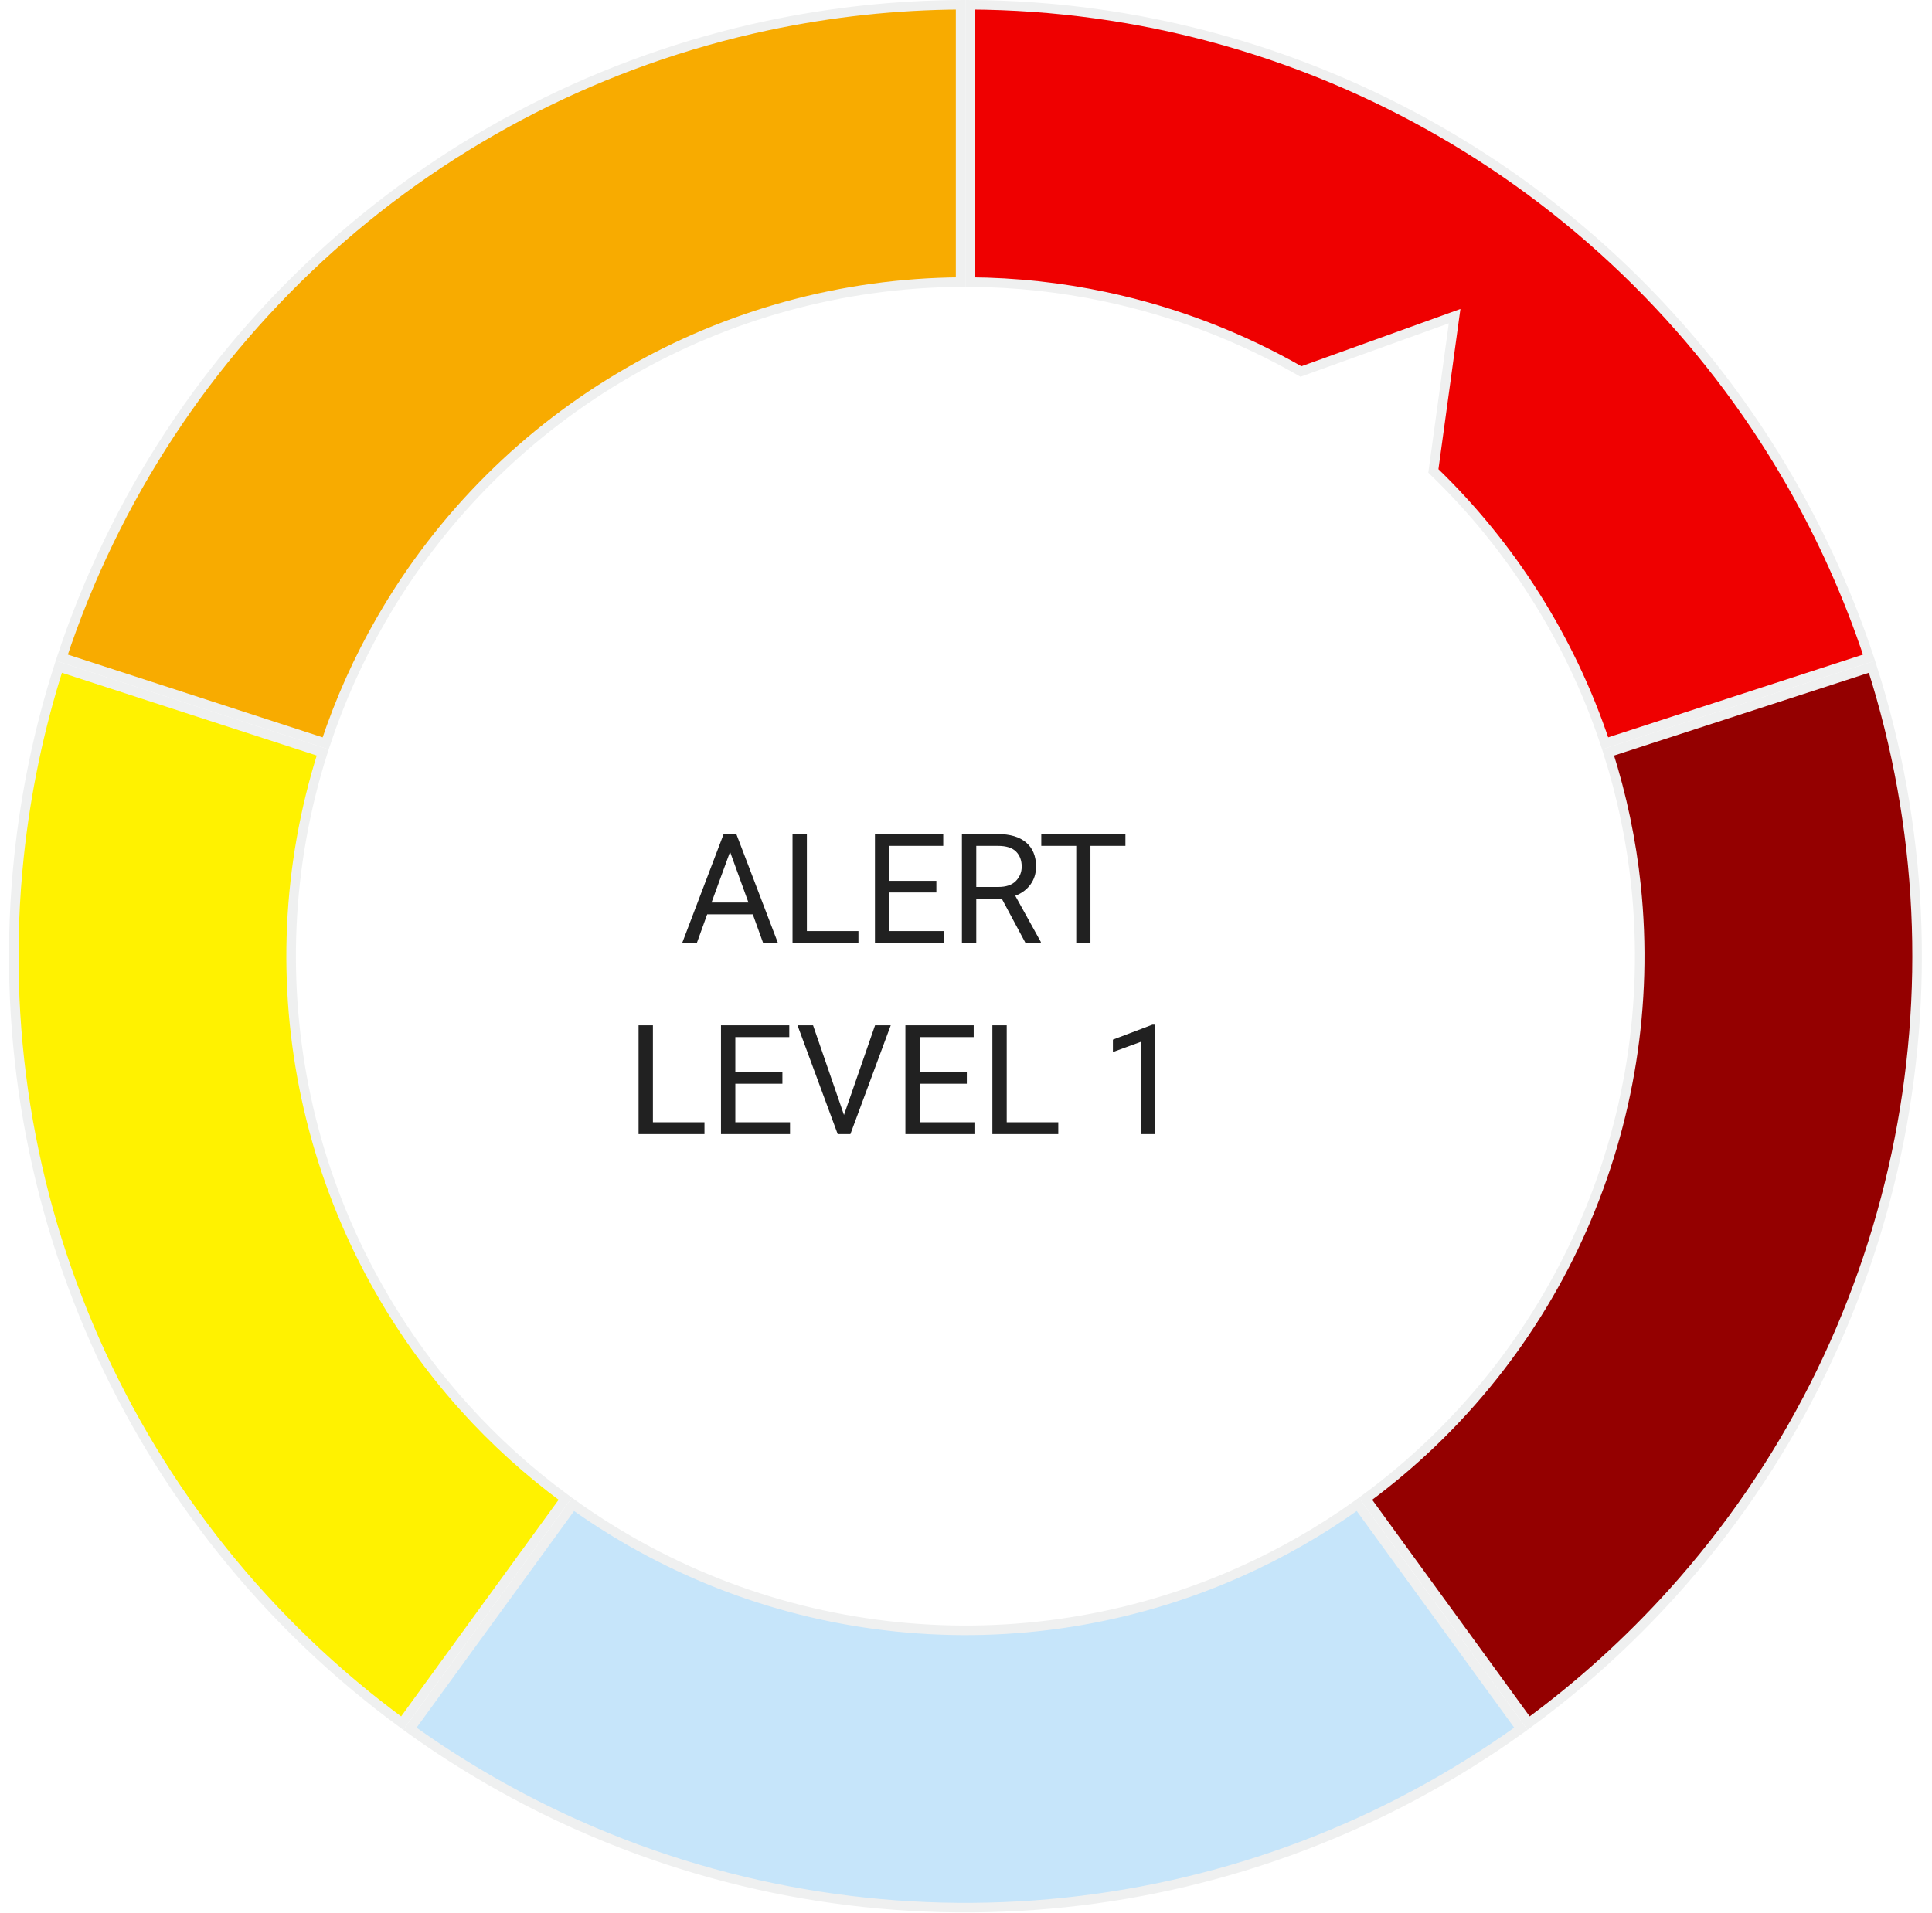
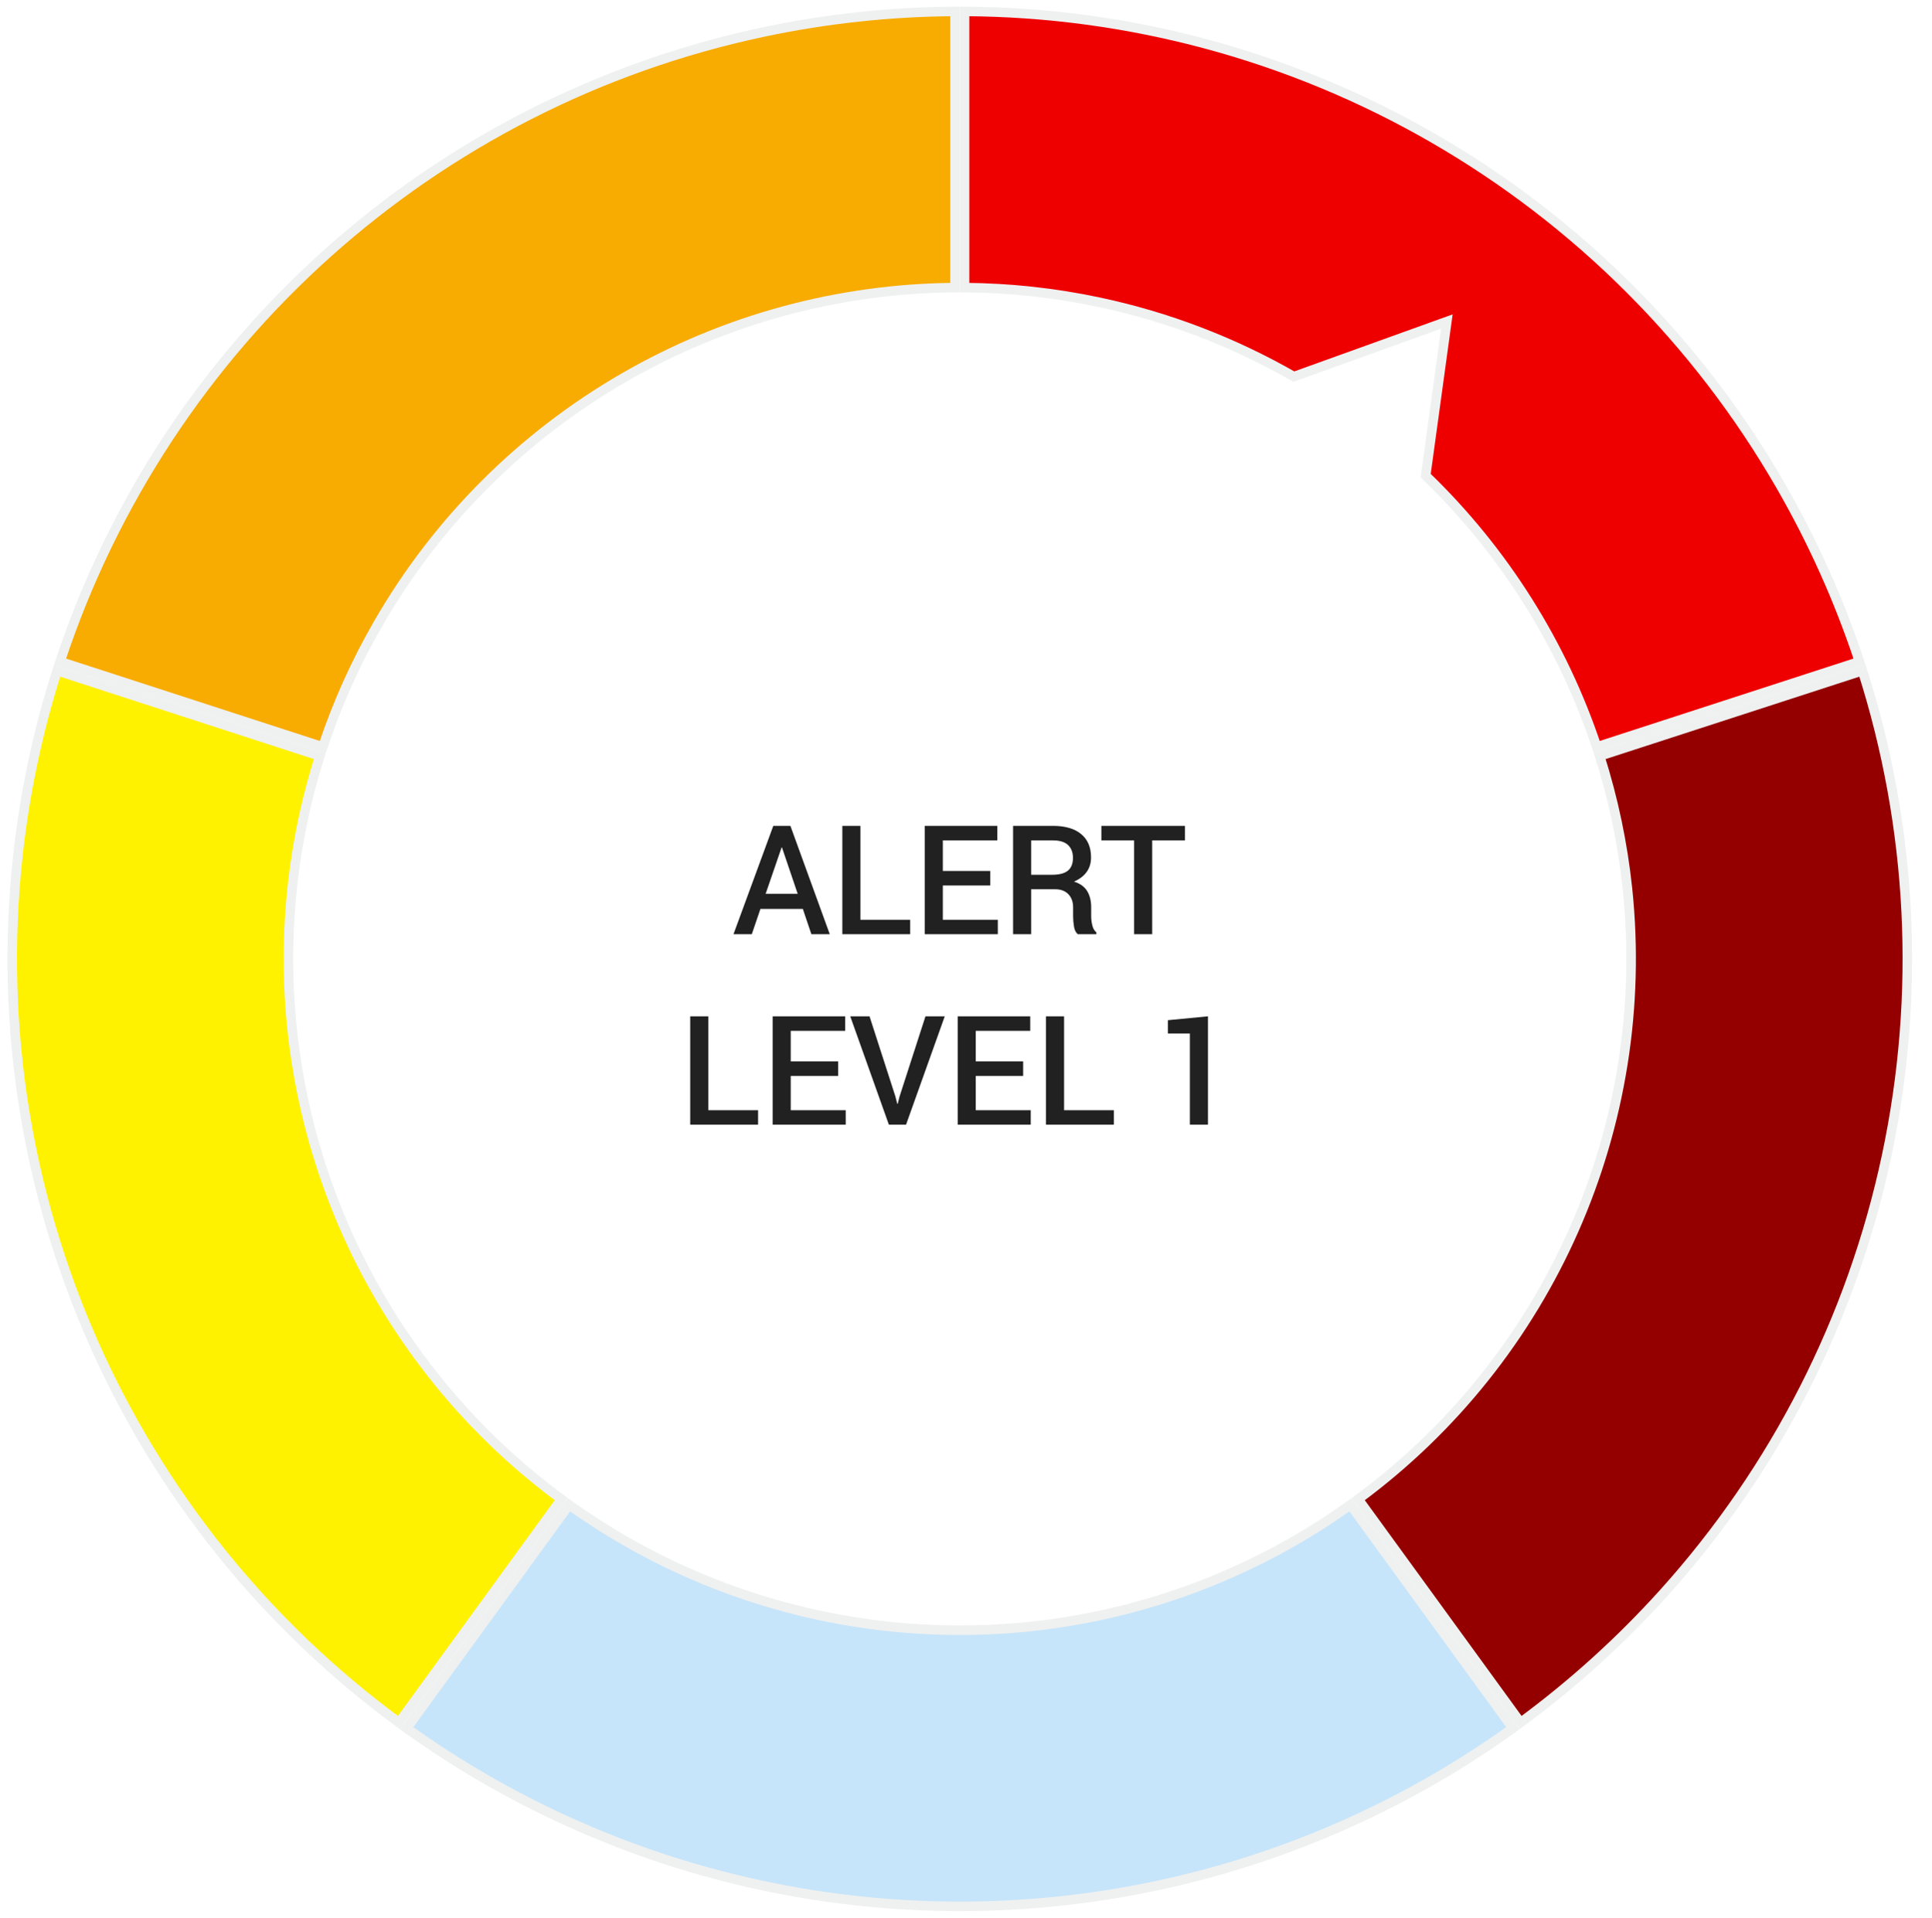
- <svg xmlns="http://www.w3.org/2000/svg" width="202px" height="200px" viewBox="0 0 202 200" version="1.1">
-   <g id="Page-1" stroke="none" stroke-width="1" fill="none" fill-rule="evenodd">
-     <g id="alert_lvl1" transform="translate(0.937329, 0)">
-       <path d="M100,0 C135.73,0 168.74,19.06 186.6,50 C204.46,80.94 204.46,119.06 186.6,150 C168.74,180.94 135.73,200 100,200 C64.27,200 31.26,180.94 13.4,150 C-4.46,119.06 -4.46,80.94 13.4,50 C31.26,19.06 64.27,0 100,0 L100,30 C74.99,30 51.88,43.34 39.38,65 C26.88,86.66 26.88,113.34 39.38,135 C51.88,156.66 74.99,170 100,170 C125.01,170 148.12,156.66 160.62,135 C173.12,113.34 173.12,86.66 160.62,65 C148.12,43.34 125.01,30 100,30 L100,0 Z" id="Base-plate" fill-opacity="0.002" fill="#455A64" />
-       <path d="M100.5,0.501 C118.096,0.589 135.014,5.322 149.751,13.83 C164.627,22.42 177.282,34.857 186.167,50.25 C189.556,56.125 192.349,62.333 194.479,68.779 L194.479,68.779 L166.889,77.741 C163.23,66.749 156.998,57.032 148.928,49.25 L148.928,49.25 L151.149,33.065 L135.084,38.853 C128.811,35.252 121.936,32.589 114.654,31.041 C110.003,30.048 105.258,29.535 100.5,29.502 L100.5,29.502 Z" id="Combined-Shape" stroke="#EFF0F0" fill="#EF0000" />
-       <path d="M194.788,69.73 C200.141,86.491 200.867,104.042 197.328,120.686 C193.754,137.488 185.834,153.366 173.939,166.575 C169.394,171.616 164.356,176.182 158.89,180.2 L158.89,180.2 L141.837,156.739 C161.953,141.904 172.728,117.51 170.117,92.628 C169.621,87.899 168.636,83.226 167.198,78.692 L167.198,78.692 Z" id="Segment-2" stroke="#EFF0F0" fill="#940000" />
-       <path d="M58.972,157.327 C79.294,171.876 105.812,174.582 128.673,164.407 C133.023,162.47 137.157,160.101 141.029,157.327 L141.029,157.327 L158.081,180.788 C143.797,191.059 127.331,197.173 110.408,198.951 C93.323,200.746 75.773,198.122 59.533,190.893 C53.337,188.135 47.426,184.752 41.919,180.789 L41.919,180.789 Z" id="Segment-3" stroke="#EFF0F0" fill="#C6E5FA" />
-       <path d="M5.212,69.73 L32.802,78.692 C25.244,102.513 30.87,128.576 47.608,147.174 C50.79,150.716 54.33,153.911 58.163,156.739 L58.163,156.739 L41.11,180.201 C12.614,159.276 -2.647,124.789 1.047,89.602 C1.756,82.853 3.148,76.198 5.212,69.73 L5.212,69.73 Z" id="Segment-4" stroke="#EFF0F0" fill="#FFF200" />
-       <path d="M99.5,0.501 L99.5,29.502 C87.084,29.589 75.149,32.94 64.747,38.945 C54.207,45.031 45.241,53.843 38.947,64.75 C36.563,68.876 34.611,73.227 33.111,77.741 L33.111,77.741 L5.521,68.779 C16.615,35.207 44.702,10.037 79.314,2.679 C85.956,1.271 92.713,0.536 99.5,0.501 L99.5,0.501 Z" id="Segment-5" stroke="#EFF0F0" fill="#F8AB00" />
-       <text id="Alert-Level-1-Copy" font-family="Roboto-Medium, Roboto" font-size="16" font-weight="400" line-spacing="20" fill="#212121">
-         <tspan x="70.16" y="98.602">ALERT </tspan>
-         <tspan x="64.5" y="118.602">LEVEL 1</tspan>
-       </text>
-     </g>
+ <svg xmlns="http://www.w3.org/2000/svg" width="145" height="144">
+   <g fill="none" fill-rule="evenodd">
+     <path d="M72.061.5a71.491 71.491 0 0161.92 35.75 71.511 71.511 0 010 71.5 71.491 71.491 0 01-61.92 35.75 71.491 71.491 0 01-61.919-35.75 71.511 71.511 0 010-71.5A71.491 71.491 0 0172.062.5v21.45a50.04 50.04 0 00-43.344 25.025 50.065 50.065 0 000 50.05 50.04 50.04 0 0043.343 25.025 50.04 50.04 0 0043.344-25.025 50.065 50.065 0 000-50.05A50.04 50.04 0 0072.06 21.95V.5z" fill-opacity=".002" fill="#455A64" />
+     <path d="M72.419.858a71.095 71.095 0 0135.214 9.53 71.085 71.085 0 0126.038 26.04 71.283 71.283 0 015.943 13.25h0l-19.727 6.407a50.386 50.386 0 00-12.843-20.372h0l1.589-11.572-11.488 4.138a50.353 50.353 0 00-14.606-5.585 50.204 50.204 0 00-10.12-1.1h0z" stroke="#EFF0F0" stroke-width=".715" fill="#EF0000" />
+     <path d="M139.835 50.357a71.08 71.08 0 011.815 36.433 71.099 71.099 0 01-16.723 32.811 71.583 71.583 0 01-10.76 9.742h0l-12.192-16.775a50.426 50.426 0 0020.22-45.84 50.394 50.394 0 00-2.087-9.963h0z" stroke="#EFF0F0" stroke-width=".715" fill="#940000" />
+     <path d="M101.397 112.989l12.192 16.775a71.075 71.075 0 01-34.086 12.986 71.114 71.114 0 01-36.375-5.761 70.993 70.993 0 01-12.595-7.225h0l12.193-16.775a50.4 50.4 0 0049.837 5.062 50.237 50.237 0 008.834-5.062h0z" stroke="#EFF0F0" stroke-width=".715" fill="#C6E5FA" />
+     <path d="M4.288 50.357l19.726 6.407a50.413 50.413 0 0010.587 48.966 50.177 50.177 0 007.547 6.838h0l-12.193 16.775A71.148 71.148 0 011.31 64.566a71.137 71.137 0 012.978-14.209h0z" stroke="#EFF0F0" stroke-width=".715" fill="#FFF200" />
+     <path d="M71.704.858v20.736a50.378 50.378 0 00-24.849 6.752 50.353 50.353 0 00-18.447 18.45 50.254 50.254 0 00-4.173 9.288h0L4.51 49.677A71.14 71.14 0 0157.27 2.416 71.312 71.312 0 0171.704.858h0z" stroke="#EFF0F0" stroke-width=".715" fill="#F8AB00" />
+     <path d="M56.446 70.145l.648-1.899h3.184l.642 1.9h1.38l-2.955-8.134H58.06l-2.988 8.133h1.374zm3.446-3.033h-2.407l1.195-3.474h.034l1.178 3.474zm8.446 3.033v-1.083h-3.737v-7.05h-1.357v8.133h5.094zm6.58 0v-1.083H70.79v-2.576h3.559v-1.089H70.79v-2.296h4.09v-1.089h-5.447v8.133h5.485zm2.503 0v-3.374h1.81c.417 0 .745.123.983.369s.357.577.357.994v.654c0 .253.022.512.065.776.042.265.138.458.287.581h1.397v-.128a.981.981 0 01-.302-.52 2.74 2.74 0 01-.09-.698v-.676c0-.48-.1-.885-.3-1.215-.202-.33-.531-.567-.99-.712.418-.182.735-.425.953-.729.218-.303.327-.666.327-1.086 0-.76-.248-1.345-.743-1.754-.496-.41-1.198-.615-2.106-.615h-3.005v8.133h1.357zm1.575-4.463h-1.575v-2.58h1.648c.503 0 .877.116 1.123.349.245.232.368.553.368.963 0 .428-.124.747-.374.955-.25.209-.646.313-1.19.313zm7.513 4.463v-7.044h2.458v-1.089h-6.273v1.09h2.458v7.043h1.357zm-29.591 14.3v-1.083H53.18v-7.05h-1.358v8.133h5.095zm6.58 0v-1.083H59.37v-2.576h3.558v-1.089H59.37v-2.296h4.089v-1.089h-5.446v8.133h5.485zm4.53 0l2.905-8.133h-1.447l-1.944 6.016-.14.553h-.033l-.145-.564-1.938-6.005h-1.447l2.899 8.133h1.29zm9.362 0v-1.083h-4.128v-2.576h3.558v-1.089h-3.558v-2.296h4.09v-1.089h-5.447v8.133h5.485zm6.24 0v-1.083h-3.737v-7.05h-1.358v8.133h5.095zm7.066 0v-8.133l-3.01.29v1h1.653v6.843h1.357z" fill="#212121" fill-rule="nonzero" />
  </g>
</svg>
